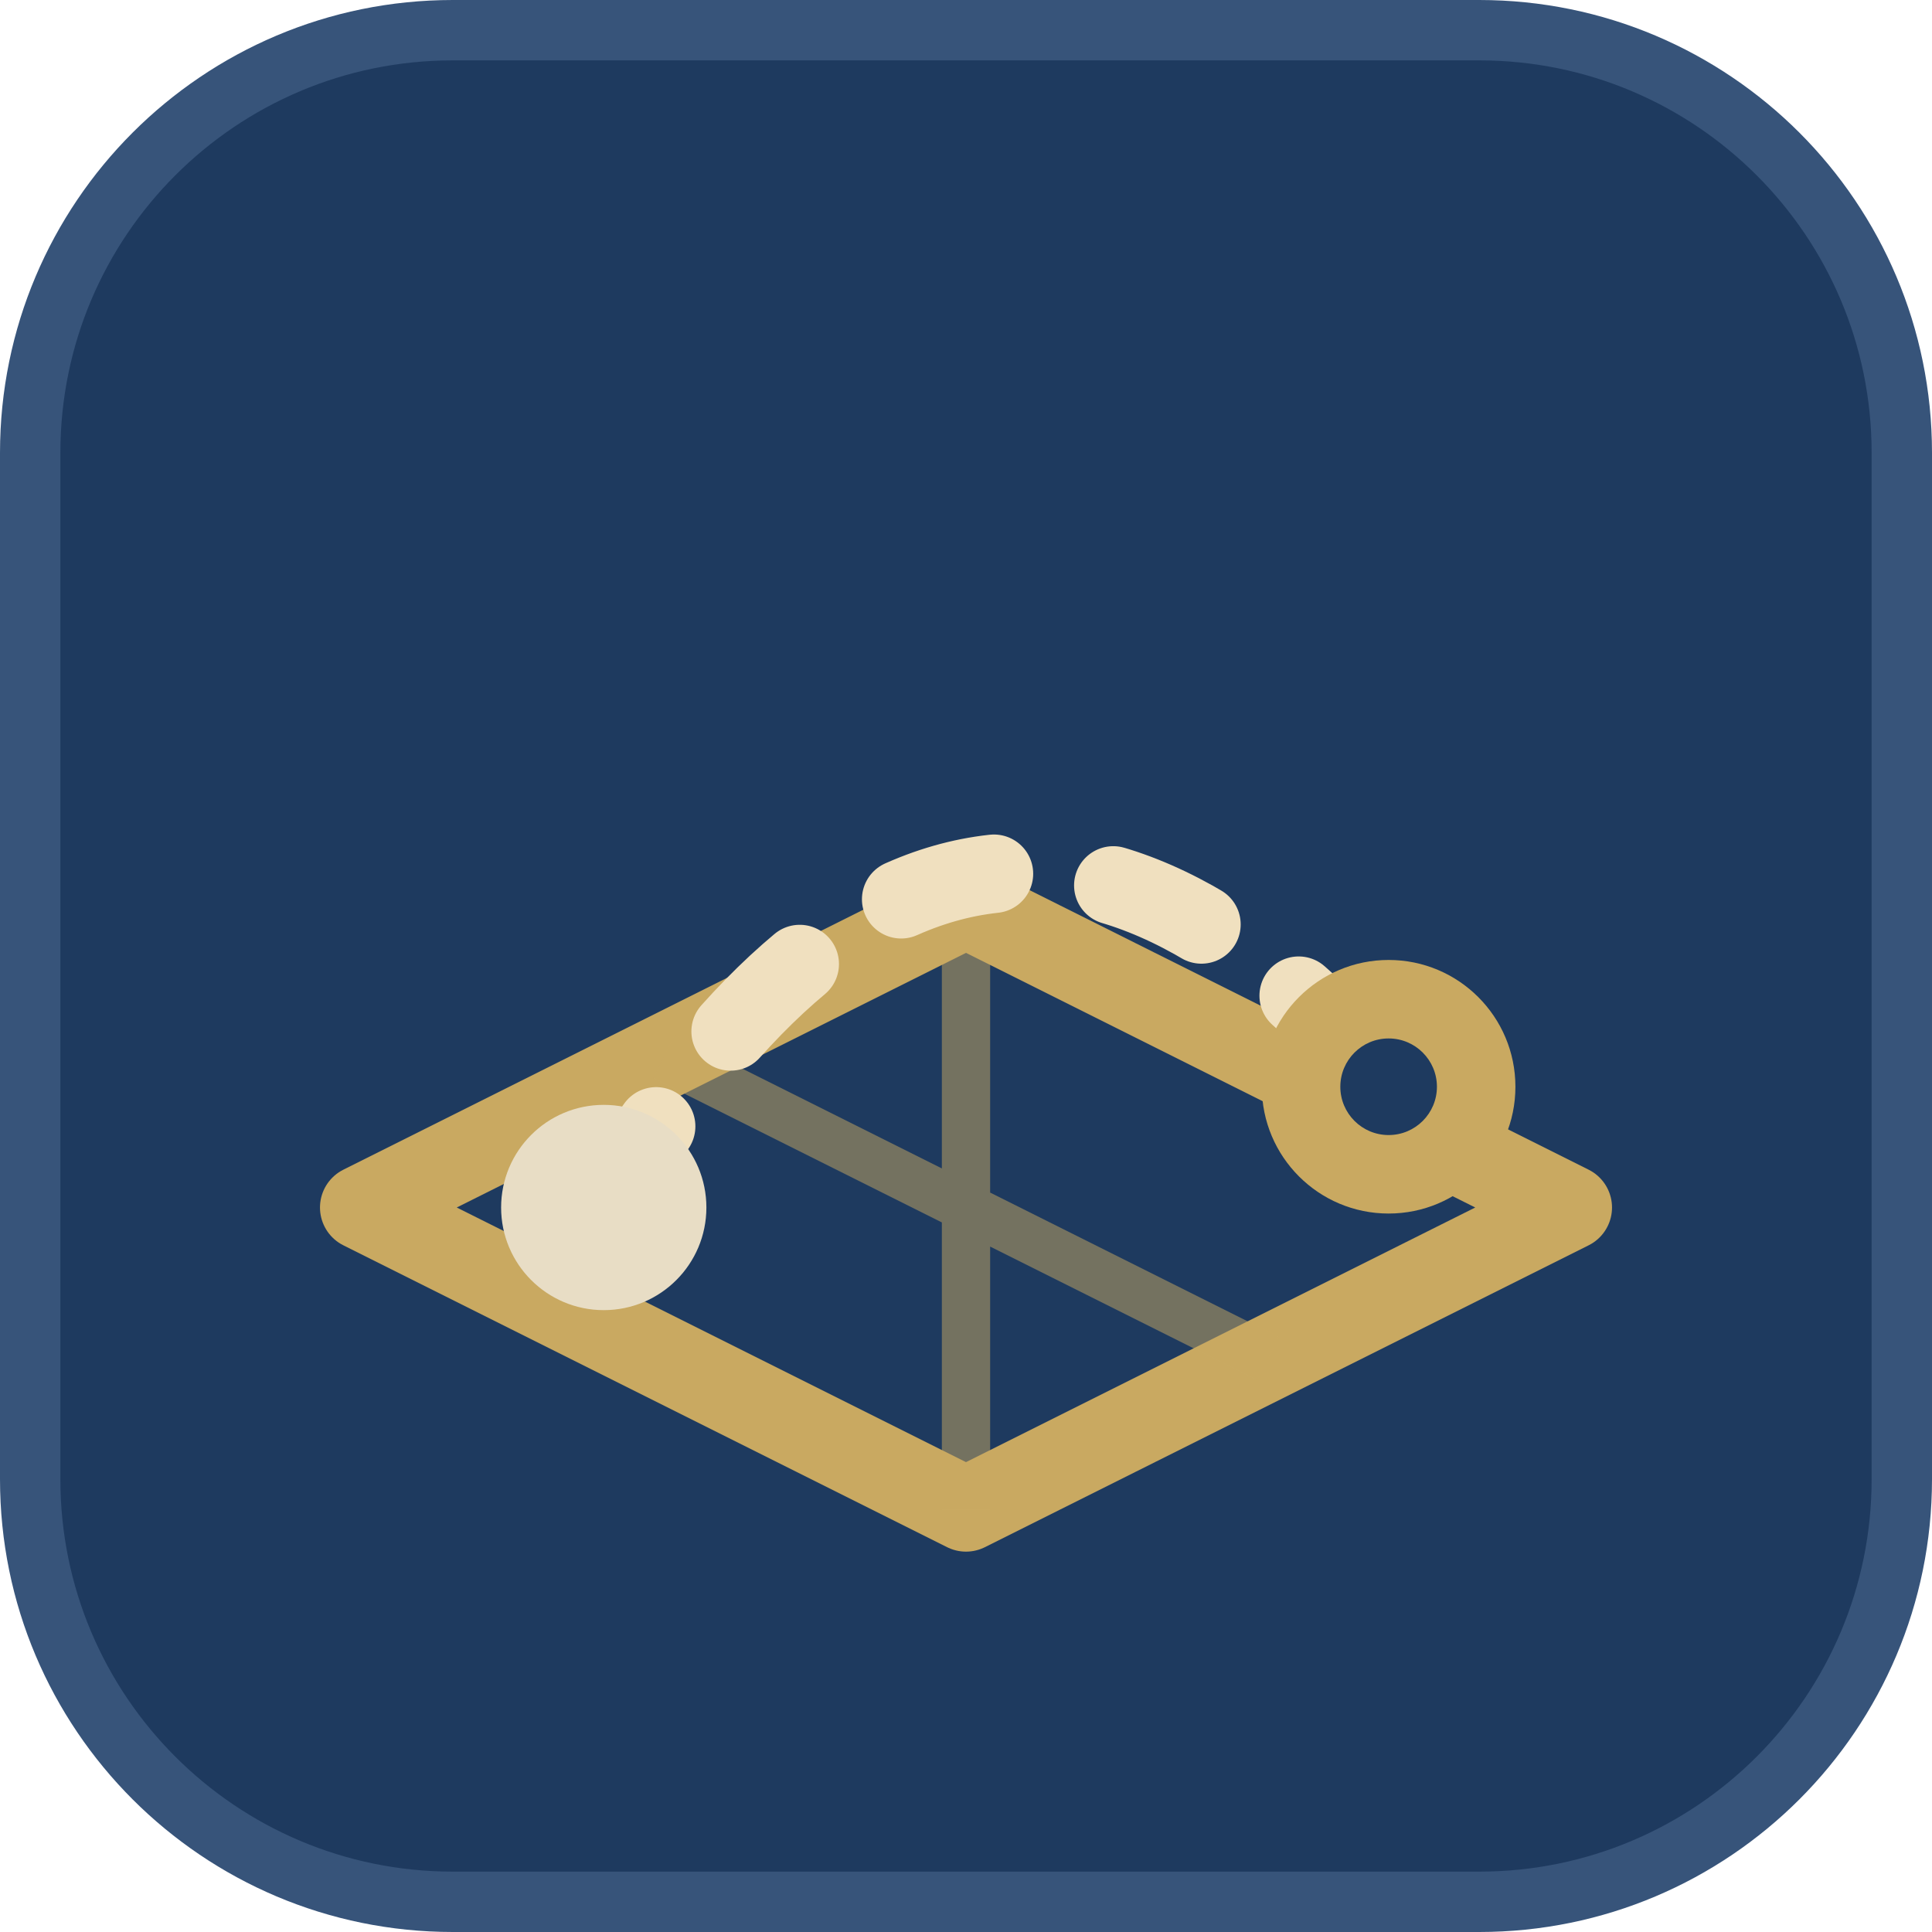
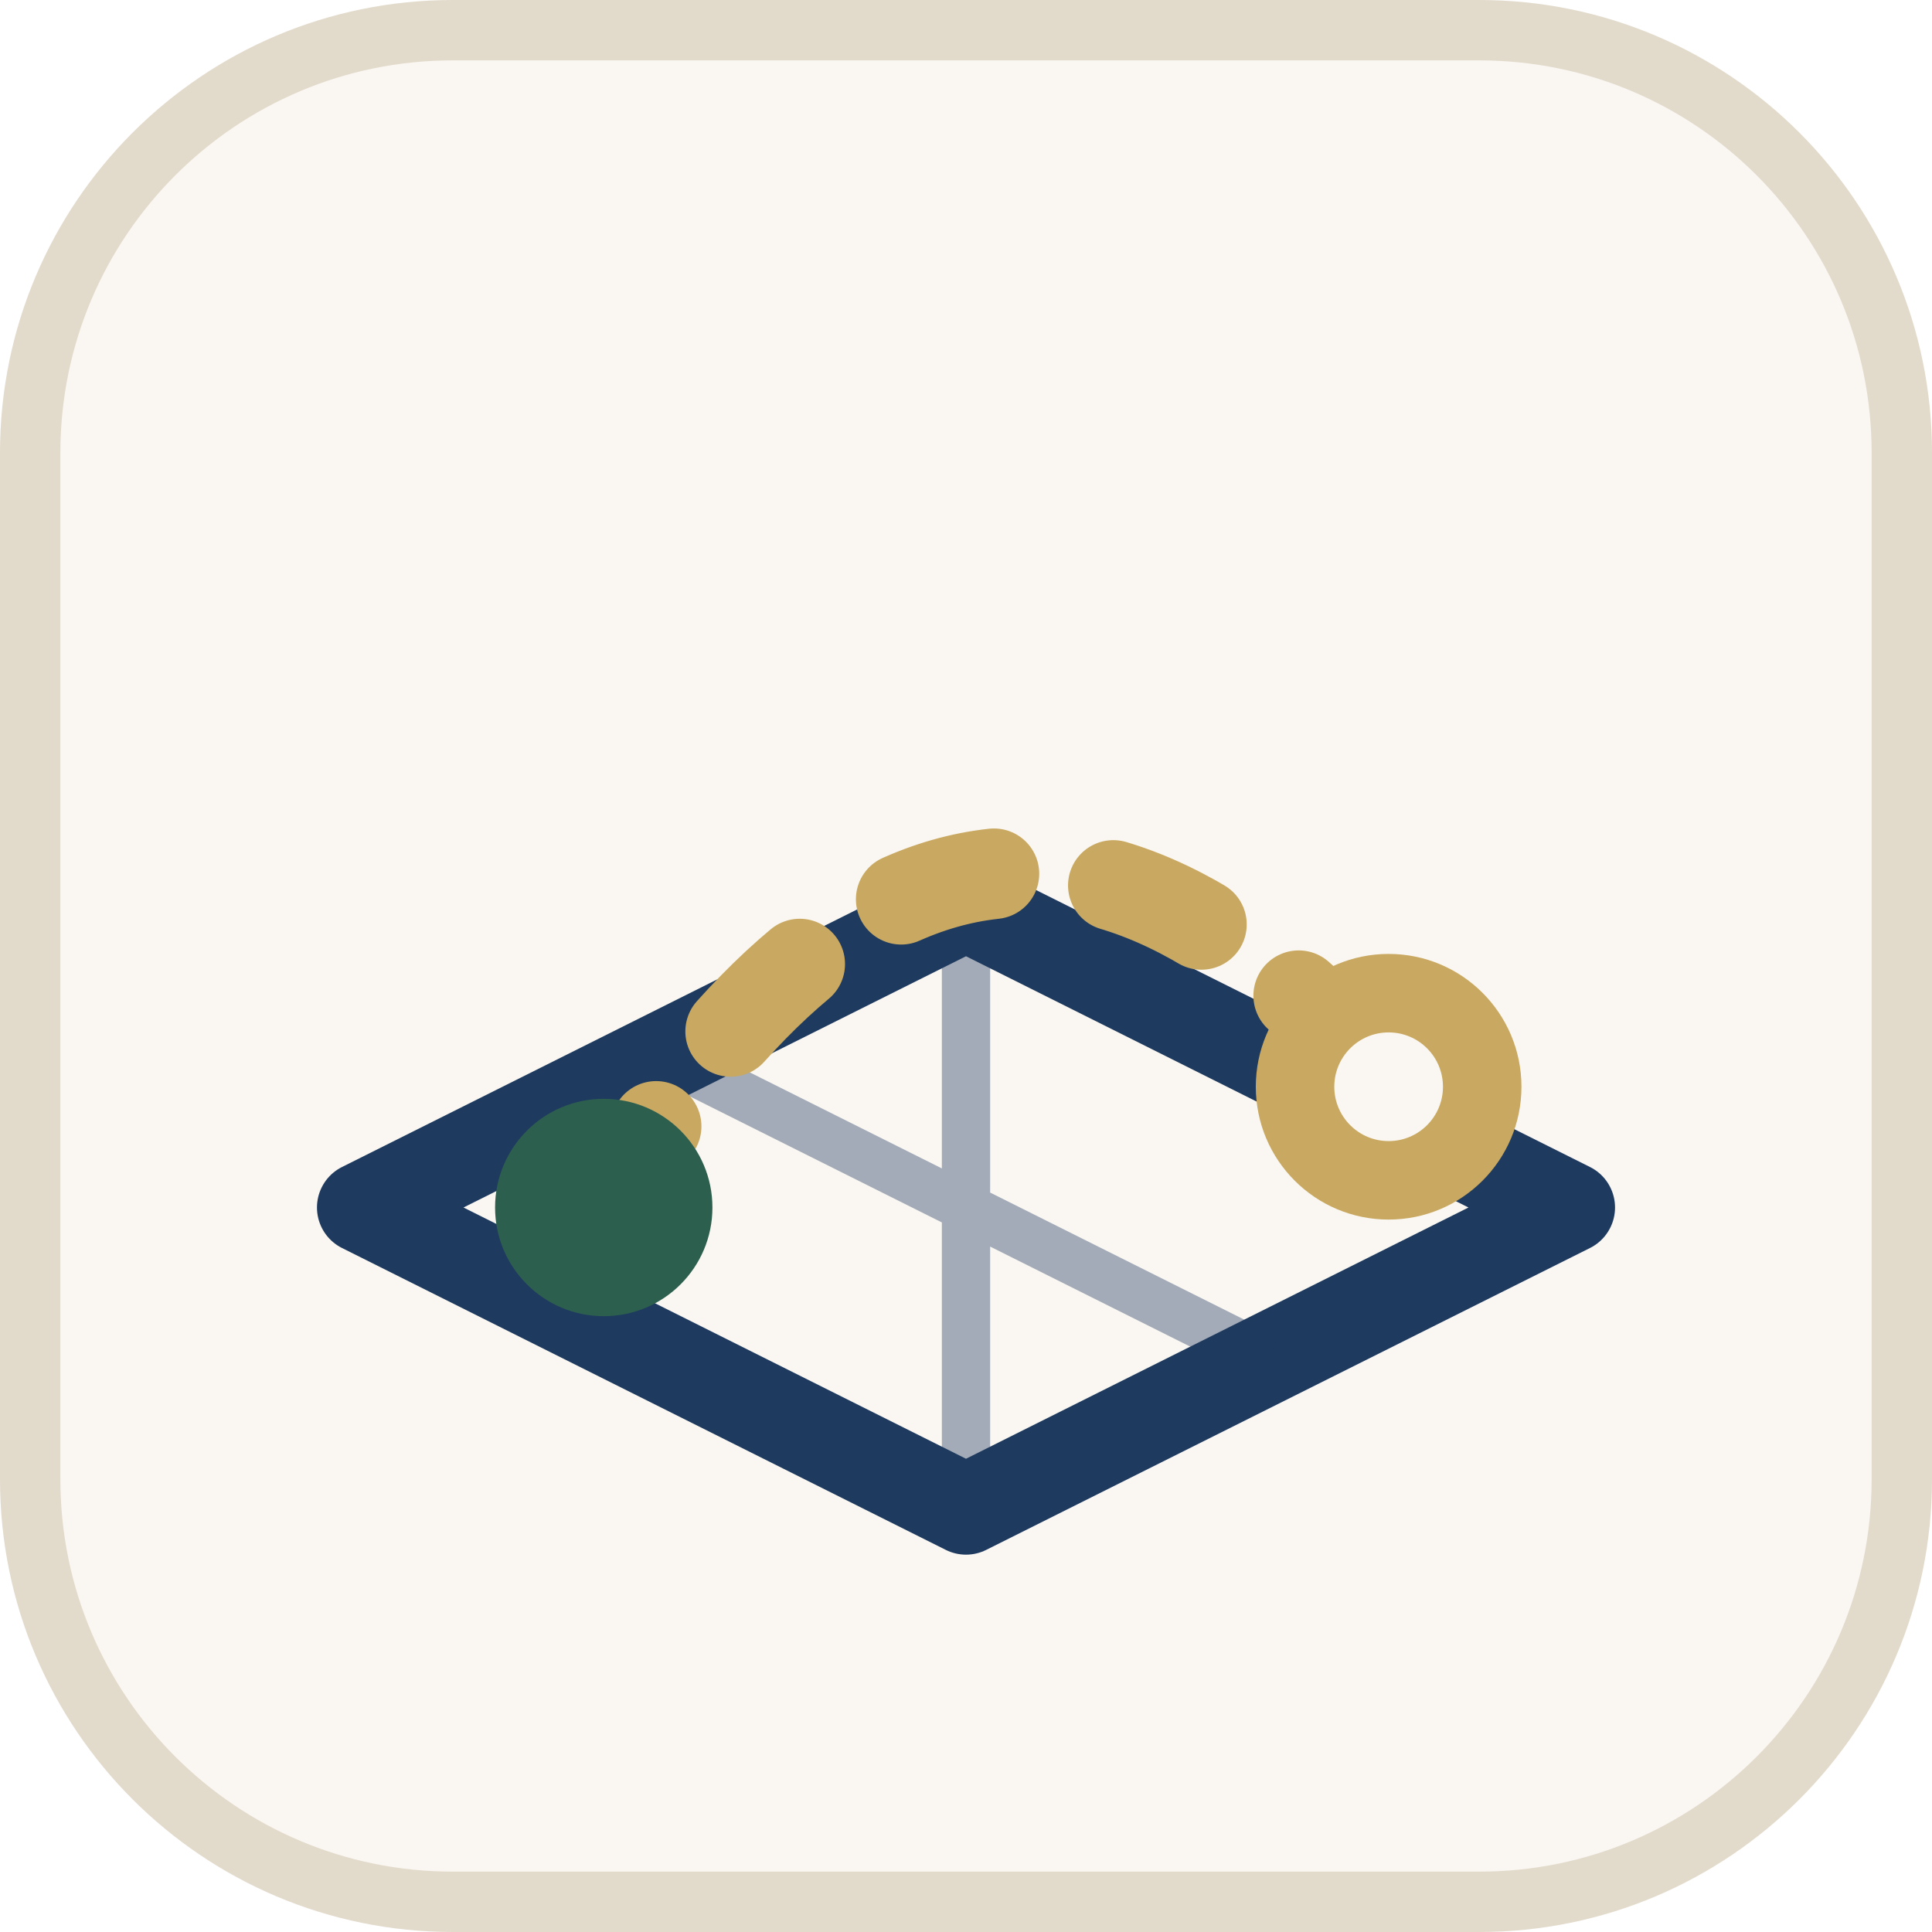
<svg xmlns="http://www.w3.org/2000/svg" viewBox="0 0 32 32" width="32" height="32">
-   <rect x="0.5" y="0.5" width="31" height="31" rx="7" fill="#1e3a5f" stroke="#37547a" stroke-width="1" />
-   <path d="M6 20 L16 15 L26 20 L16 25 Z" fill="none" stroke="#c9a961" stroke-width="1.4" stroke-linejoin="round" />
-   <path d="M11 17.5 L21 22.5 M16 15 L16 25" fill="none" stroke="#c9a961" stroke-width="0.8" opacity="0.5" />
-   <path d="M10 20 Q16 10 23 18" fill="none" stroke="#f0e0bf" stroke-width="1.3" stroke-linecap="round" stroke-dasharray="1.6 2" />
-   <circle cx="10" cy="20" r="1.7" fill="#e8ddc5" />
-   <circle cx="23" cy="18" r="2.1" fill="#c9a961" />
-   <circle cx="23" cy="18" r="0.8" fill="#1e3a5f" />
+   <rect x="0.5" y="0.5" width="31" height="31" rx="7" fill="#faf7f2" stroke="#e2dacb" stroke-width="1" />
+   <path d="M6 20 L16 15 L26 20 L16 25 Z" fill="none" stroke="#1e3a5f" stroke-width="1.5" stroke-linejoin="round" />
+   <path d="M11 17.5 L21 22.5 M16 15 L16 25" fill="none" stroke="#1e3a5f" stroke-width="0.8" opacity="0.4" />
+   <path d="M10 20 Q16 10 23 18" fill="none" stroke="#c9a961" stroke-width="1.5" stroke-linecap="round" stroke-dasharray="1.6 2" />
+   <circle cx="10" cy="20" r="1.8" fill="#2d5f4e" />
+   <circle cx="23" cy="18" r="2.2" fill="#c9a961" />
+   <circle cx="23" cy="18" r="0.9" fill="#faf7f2" />
</svg>
